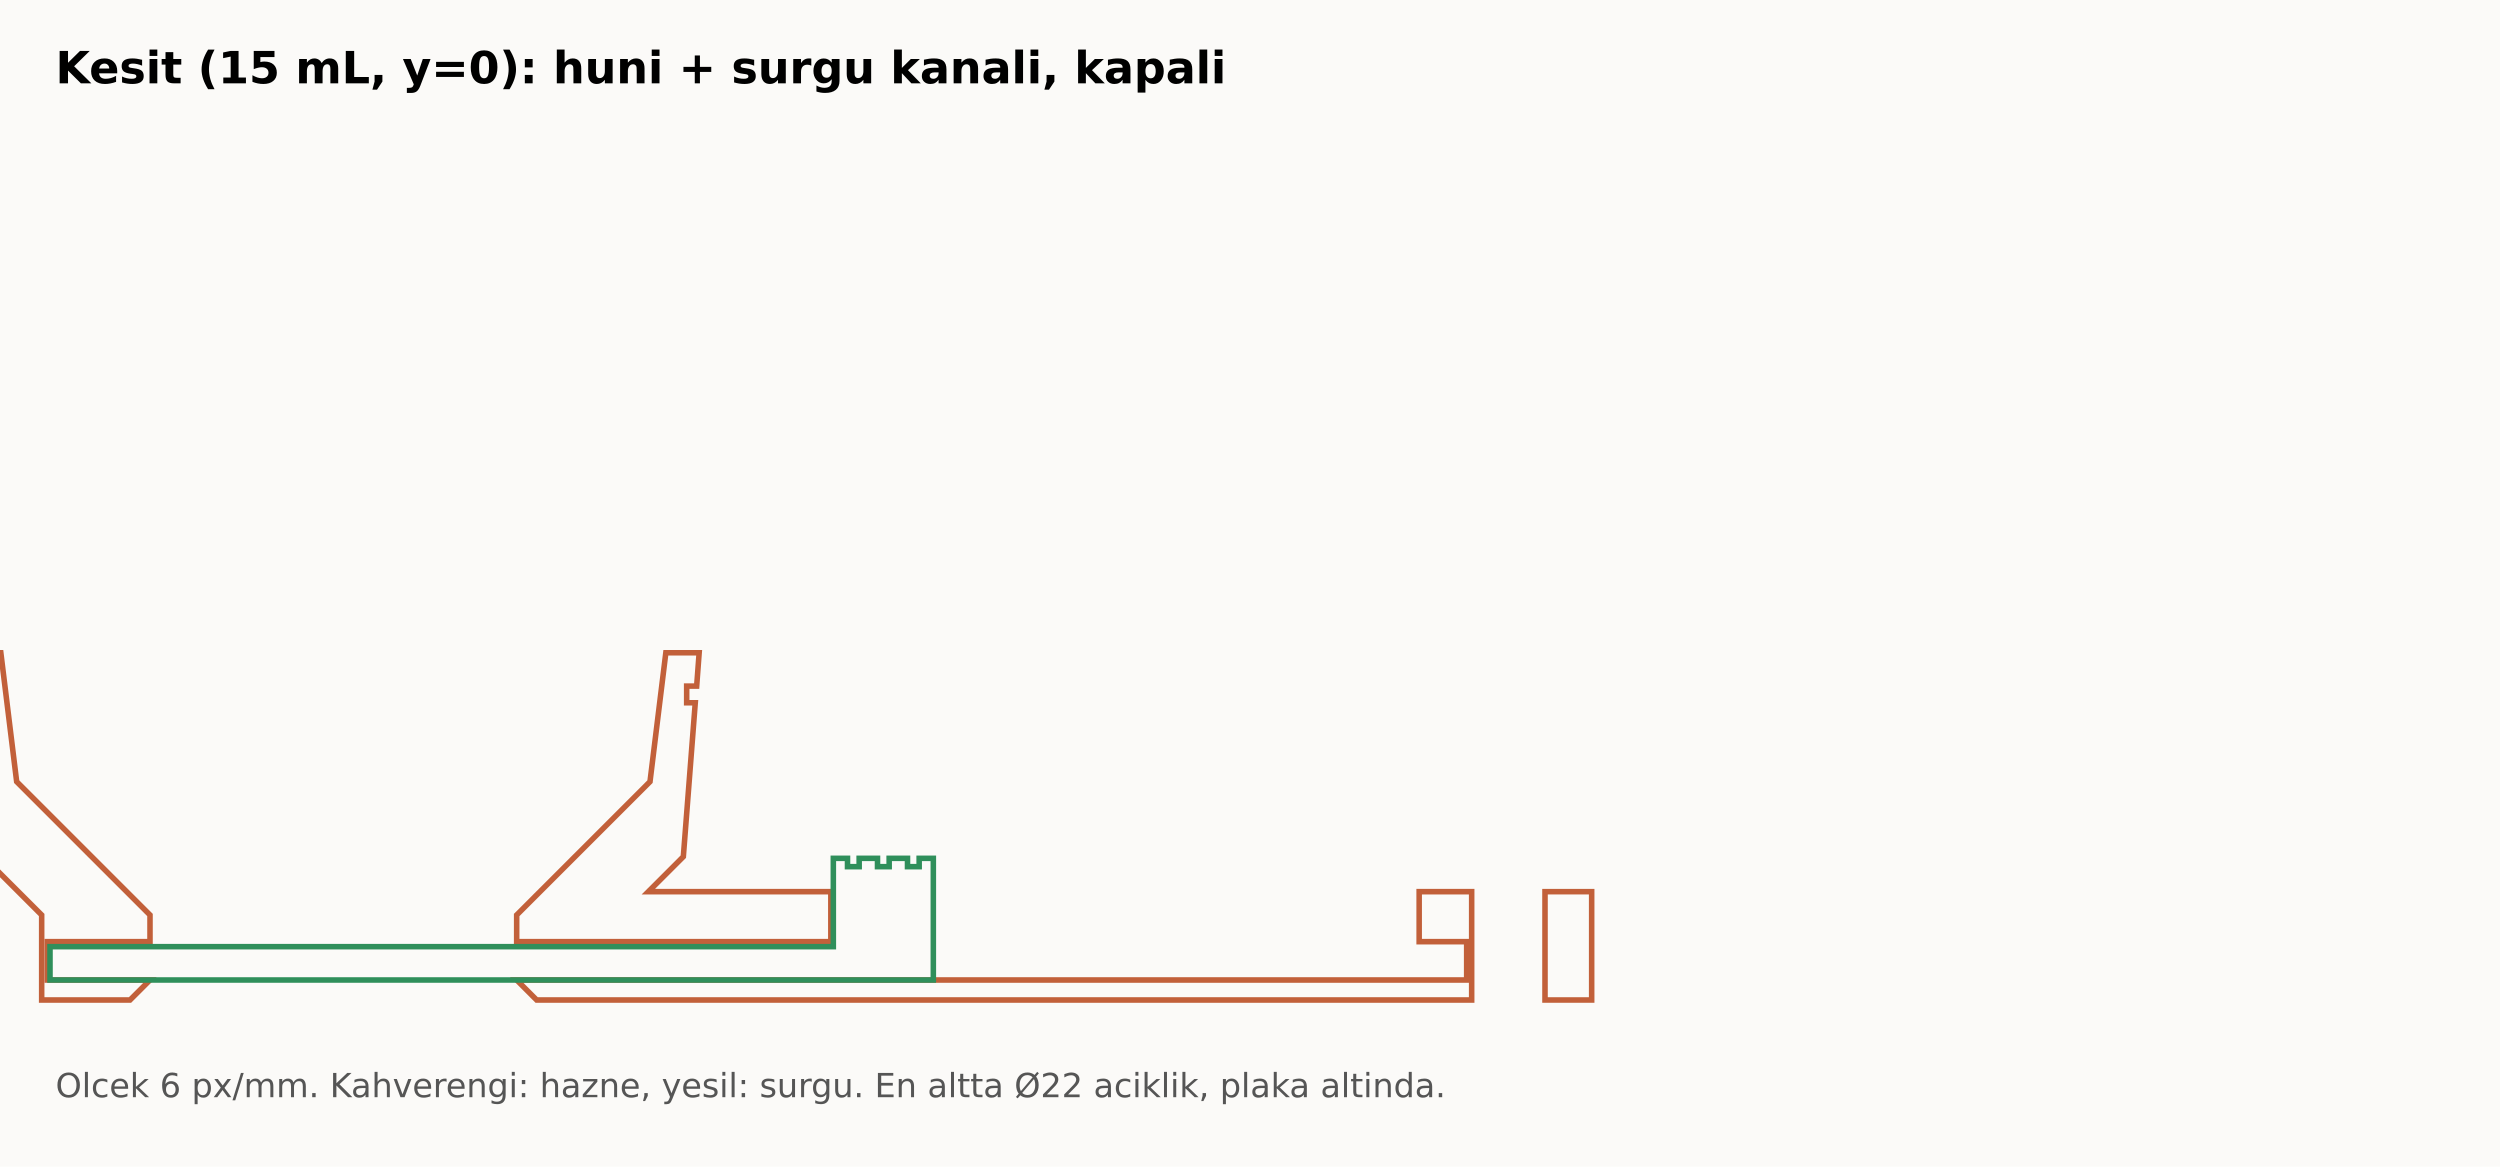
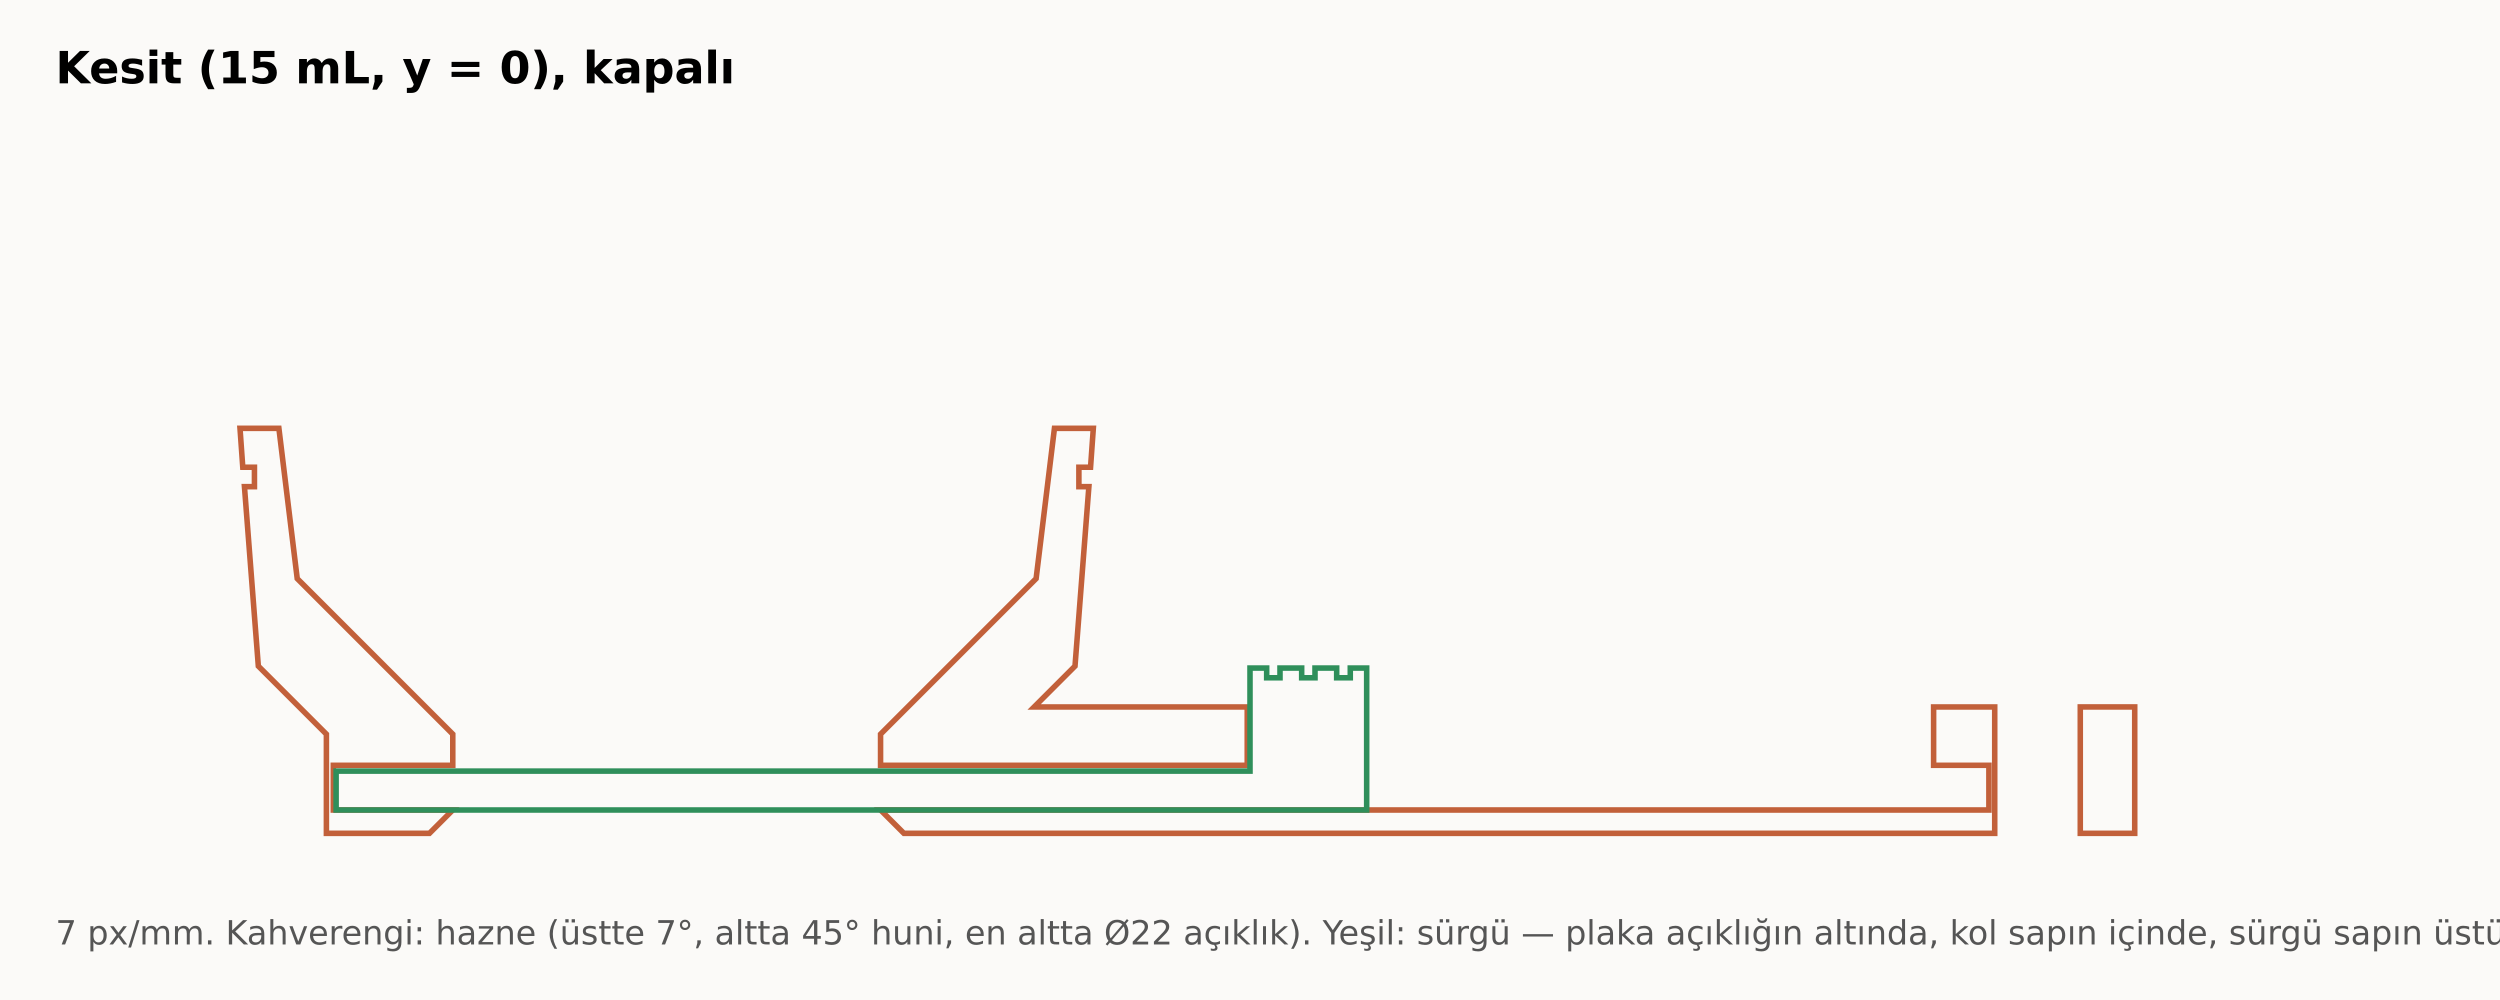
- <svg xmlns="http://www.w3.org/2000/svg" width="900" height="420" viewBox="0 0 900 420">
-   <rect width="900" height="420" fill="#fbfaf8" />
-   <path d="M36.7 360.0 L37.3 360.0 L39.5 360.0 L39.7 360.0 L40.1 360.0 L40.6 360.0 L43.1 360.0 L43.3 360.0 L43.5 360.0 L43.8 360.0 L46.6 360.0 L46.8 360.0 L54.0 352.8 L17.1 352.8 L17.1 339.0 L30.7 339.0 L37.0 339.0 L54.0 339.0 L54.0 329.4 L6.0 281.4 L0.3 235.0 L-11.7 235.0 L-10.8 247.0 L-7.2 247.0 L-7.2 253.0 L-10.3 253.0 L-6.0 308.4 L15.0 329.4 L15.0 360.0 L17.2 360.0 L19.1 360.0 L19.5 360.0 L19.6 360.0 L21.4 360.0 L23.1 360.0 L23.8 360.0 L23.9 360.0 L25.5 360.0 L26.9 360.0 L28.0 360.0 L28.0 360.0 L29.3 360.0 L30.8 360.0 L31.9 360.0 L32.0 360.0 L33.1 360.0 L33.9 360.0 L35.8 360.0 L35.9 360.0 L36.7 360.0 Z" fill="none" stroke="#c2603a" stroke-width="2" />
-   <path d="M556.9 360.0 L556.9 360.0 L573.0 360.0 L573.0 340.5 L573.0 321.0 L556.2 321.0 L556.2 360.0 L556.3 360.0 L556.5 360.0 L556.6 360.0 L556.7 360.0 L556.8 360.0 L556.8 360.0 L556.9 360.0 L556.9 360.0 L556.9 360.0 Z" fill="none" stroke="#c2603a" stroke-width="2" />
-   <path d="M485.7 360.0 L484.5 360.0 L282.0 360.0 L206.9 360.0 L201.3 360.0 L201.3 360.0 L201.3 360.0 L201.2 360.0 L201.2 360.0 L201.1 360.0 L201.1 360.0 L200.9 360.0 L200.9 360.0 L200.6 360.0 L200.6 360.0 L200.3 360.0 L200.3 360.0 L199.9 360.0 L199.8 360.0 L199.3 360.0 L199.3 360.0 L198.7 360.0 L198.6 360.0 L197.9 360.0 L197.9 360.0 L197.0 360.0 L197.0 360.0 L196.0 360.0 L195.9 360.0 L194.7 360.0 L194.6 360.0 L193.3 360.0 L193.2 360.0 L186.0 352.8 L201.3 352.8 L214.2 352.8 L225.3 352.8 L234.9 352.8 L243.3 352.8 L250.6 352.8 L257.1 352.8 L262.8 352.8 L267.9 352.8 L272.4 352.8 L276.5 352.8 L280.2 352.8 L283.5 352.8 L286.5 352.8 L289.2 352.8 L291.6 352.8 L293.8 352.8 L295.9 352.8 L297.7 352.8 L299.3 352.8 L378.0 352.8 L453.0 352.8 L528.0 352.8 L528.0 345.9 L528.0 339.0 L519.5 339.0 L510.9 339.0 L510.9 330.0 L510.9 321.0 L527.2 321.0 L527.2 321.0 L527.2 321.0 L527.3 321.0 L527.3 321.0 L527.4 321.0 L527.4 321.0 L527.5 321.0 L527.6 321.0 L527.8 321.0 L527.9 321.0 L528.1 321.0 L528.3 321.0 L528.5 321.0 L528.7 321.0 L528.9 321.0 L529.2 321.0 L529.5 321.0 L529.8 321.0 L529.8 360.0 L527.1 360.0 L524.4 360.0 L521.8 360.0 L519.3 360.0 L516.9 360.0 L514.5 360.0 L512.2 360.0 L509.9 360.0 L507.8 360.0 L505.6 360.0 L503.6 360.0 L501.6 360.0 L499.7 360.0 L497.9 360.0 L496.1 360.0 L494.4 360.0 L492.8 360.0 L491.3 360.0 L489.8 360.0 L488.4 360.0 L487.0 360.0 L485.7 360.0 Z" fill="none" stroke="#c2603a" stroke-width="2" />
-   <path d="M230.7 339.0 L233.6 339.0 L236.1 339.0 L238.4 339.0 L299.1 339.0 L299.1 330.0 L299.1 321.0 L260.5 321.0 L259.1 321.0 L257.3 321.0 L255.6 321.0 L253.3 321.0 L251.2 321.0 L248.3 321.0 L245.6 321.0 L241.9 321.0 L233.4 321.0 L246.0 308.4 L250.3 253.0 L247.2 253.0 L247.2 247.0 L250.8 247.0 L251.7 235.0 L239.7 235.0 L234.0 281.4 L186.0 329.4 L186.0 339.0 L195.0 339.0 L202.6 339.0 L209.1 339.0 L214.7 339.0 L219.5 339.0 L223.7 339.0 L227.4 339.0 L230.7 339.0 Z" fill="none" stroke="#c2603a" stroke-width="2" />
-   <path d="M131.0 340.8 L129.8 340.8 L128.7 340.8 L127.5 340.8 L126.3 340.8 L125.0 340.8 L123.7 340.8 L122.3 340.8 L120.9 340.8 L119.4 340.8 L117.8 340.8 L116.2 340.8 L114.5 340.8 L112.8 340.8 L110.9 340.8 L109.0 340.8 L107.0 340.8 L104.9 340.8 L102.6 340.8 L100.3 340.8 L97.8 340.8 L95.2 340.8 L92.5 340.8 L89.6 340.8 L86.5 340.8 L83.2 340.8 L79.7 340.8 L76.0 340.8 L72.0 340.8 L67.8 340.8 L63.2 340.8 L58.2 340.8 L52.9 340.8 L47.1 340.8 L40.8 340.8 L33.9 340.8 L26.3 340.8 L18.0 340.8 L18.0 352.8 L26.3 352.8 L33.9 352.8 L40.8 352.8 L47.1 352.8 L52.9 352.8 L58.2 352.8 L63.2 352.8 L67.8 352.8 L72.0 352.8 L76.0 352.8 L79.7 352.8 L83.2 352.8 L86.5 352.8 L89.6 352.8 L92.5 352.8 L95.2 352.8 L97.8 352.8 L100.3 352.8 L102.6 352.8 L104.9 352.8 L107.0 352.8 L109.0 352.8 L110.9 352.8 L112.8 352.8 L114.5 352.8 L116.2 352.8 L117.8 352.8 L119.4 352.8 L120.9 352.8 L122.3 352.8 L123.7 352.8 L125.0 352.8 L126.3 352.8 L127.5 352.8 L128.7 352.8 L129.8 352.8 L131.0 352.8 L132.0 352.8 L133.1 352.8 L134.1 352.8 L135.1 352.8 L136.0 352.8 L136.9 352.8 L137.8 352.8 L138.7 352.8 L139.5 352.8 L140.3 352.8 L141.1 352.8 L141.9 352.8 L142.7 352.8 L143.4 352.8 L144.1 352.8 L144.8 352.8 L145.3 352.8 L161.7 352.8 L162.7 352.8 L166.2 352.8 L186.0 352.8 L261.0 352.8 L336.0 352.8 L336.0 346.8 L336.0 341.4 L336.0 340.8 L336.0 340.8 L336.0 325.2 L336.0 309.0 L333.5 309.0 L330.9 309.0 L330.9 310.5 L330.9 312.0 L328.8 312.0 L326.7 312.0 L326.7 310.5 L326.7 309.0 L323.4 309.0 L320.1 309.0 L320.1 310.5 L320.1 312.0 L318.0 312.0 L315.9 312.0 L315.9 310.5 L315.9 309.0 L312.6 309.0 L309.3 309.0 L309.3 310.5 L309.3 312.0 L307.2 312.0 L305.1 312.0 L305.1 310.5 L305.1 309.0 L302.6 309.0 L300.0 309.0 L300.0 324.9 L300.0 340.8 L243.0 340.8 L186.0 340.8 L163.6 340.8 L162.7 340.8 L161.7 340.8 L145.3 340.8 L144.8 340.8 L144.1 340.8 L143.4 340.8 L142.7 340.8 L141.9 340.8 L141.1 340.8 L140.3 340.8 L139.5 340.8 L138.7 340.8 L137.8 340.8 L136.9 340.8 L136.0 340.8 L135.1 340.8 L134.1 340.8 L133.1 340.8 L132.0 340.8 L131.0 340.8 Z" fill="none" stroke="#2f8f5b" stroke-width="2" />
-   <text x="20" y="30" font-family="DejaVu Sans" font-size="16" font-weight="700">Kesit (15 mL, y=0): huni + surgu kanali, kapali</text>
-   <text x="20" y="395" font-family="DejaVu Sans" font-size="12" fill="#555">Olcek 6 px/mm. Kahverengi: hazne, yesil: surgu. En altta Ø22 aciklik, plaka altinda.</text>
+ <svg xmlns="http://www.w3.org/2000/svg" width="900" height="360" viewBox="0 0 900 360">
+   <rect width="900" height="360" fill="#fbfaf8" />
+   <path d="M142.8 300.0 L143.5 300.0 L146.0 300.0 L146.3 300.0 L146.8 300.0 L147.3 300.0 L150.2 300.0 L150.5 300.0 L150.8 300.0 L151.1 300.0 L154.3 300.0 L154.6 300.0 L163.0 291.6 L120.0 291.6 L120.0 275.5 L135.9 275.5 L143.2 275.5 L163.0 275.5 L163.0 264.3 L107.0 208.3 L100.4 154.2 L86.4 154.2 L87.4 168.2 L91.6 168.2 L91.6 175.2 L88.0 175.2 L93.0 239.8 L117.5 264.3 L117.5 300.0 L120.1 300.0 L122.3 300.0 L122.8 300.0 L122.8 300.0 L125.0 300.0 L126.9 300.0 L127.8 300.0 L127.9 300.0 L129.7 300.0 L131.4 300.0 L132.6 300.0 L132.7 300.0 L134.2 300.0 L135.9 300.0 L137.2 300.0 L137.3 300.0 L138.6 300.0 L139.6 300.0 L141.7 300.0 L141.9 300.0 L142.8 300.0 Z" fill="none" stroke="#c2603a" stroke-width="2" />
+   <path d="M749.7 300.0 L749.7 300.0 L768.5 300.0 L768.5 277.2 L768.5 254.5 L748.9 254.5 L748.9 300.0 L749.1 300.0 L749.2 300.0 L749.3 300.0 L749.5 300.0 L749.5 300.0 L749.6 300.0 L749.7 300.0 L749.7 300.0 L749.7 300.0 Z" fill="none" stroke="#c2603a" stroke-width="2" />
+   <path d="M666.7 300.0 L665.2 300.0 L429.0 300.0 L341.4 300.0 L334.8 300.0 L334.8 300.0 L334.8 300.0 L334.7 300.0 L334.7 300.0 L334.6 300.0 L334.6 300.0 L334.4 300.0 L334.4 300.0 L334.1 300.0 L334.0 300.0 L333.7 300.0 L333.6 300.0 L333.2 300.0 L333.1 300.0 L332.5 300.0 L332.5 300.0 L331.8 300.0 L331.7 300.0 L330.9 300.0 L330.8 300.0 L329.9 300.0 L329.8 300.0 L328.6 300.0 L328.5 300.0 L327.2 300.0 L327.1 300.0 L325.5 300.0 L325.4 300.0 L317.0 291.6 L334.8 291.6 L350.0 291.6 L362.9 291.6 L374.1 291.6 L383.8 291.6 L392.4 291.6 L399.9 291.6 L406.6 291.6 L412.5 291.6 L417.8 291.6 L422.6 291.6 L426.9 291.6 L430.7 291.6 L434.2 291.6 L437.4 291.6 L440.2 291.6 L442.8 291.6 L445.2 291.6 L447.3 291.6 L449.2 291.6 L541.0 291.6 L628.5 291.6 L716.0 291.6 L716.0 283.5 L716.0 275.5 L706.0 275.5 L696.1 275.5 L696.1 265.0 L696.1 254.5 L715.1 254.5 L715.1 254.5 L715.1 254.5 L715.1 254.5 L715.2 254.5 L715.3 254.5 L715.4 254.5 L715.5 254.5 L715.6 254.5 L715.7 254.5 L715.9 254.5 L716.1 254.5 L716.3 254.5 L716.5 254.5 L716.8 254.5 L717.1 254.5 L717.4 254.5 L717.7 254.5 L718.1 254.5 L718.1 300.0 L714.9 300.0 L711.8 300.0 L708.8 300.0 L705.9 300.0 L703.0 300.0 L700.2 300.0 L697.5 300.0 L694.9 300.0 L692.4 300.0 L689.9 300.0 L687.5 300.0 L685.2 300.0 L683.0 300.0 L680.9 300.0 L678.8 300.0 L676.9 300.0 L675.0 300.0 L673.1 300.0 L671.4 300.0 L669.7 300.0 L668.2 300.0 L666.7 300.0 Z" fill="none" stroke="#c2603a" stroke-width="2" />
+   <path d="M369.1 275.5 L372.5 275.5 L375.5 275.5 L378.2 275.5 L449.0 275.5 L449.0 265.0 L449.0 254.5 L403.9 254.5 L402.3 254.5 L400.2 254.5 L398.2 254.5 L395.5 254.5 L393.1 254.5 L389.7 254.5 L386.6 254.5 L382.2 254.5 L372.3 254.5 L387.0 239.8 L392.0 175.2 L388.4 175.2 L388.4 168.2 L392.6 168.2 L393.6 154.2 L379.6 154.2 L373.0 208.3 L317.0 264.3 L317.0 275.5 L327.5 275.5 L336.4 275.5 L343.9 275.5 L350.4 275.5 L356.1 275.5 L361.0 275.5 L365.3 275.5 L369.1 275.5 Z" fill="none" stroke="#c2603a" stroke-width="2" />
+   <path d="M252.8 277.6 L251.5 277.6 L250.1 277.6 L248.8 277.6 L247.3 277.6 L245.8 277.6 L244.3 277.6 L242.7 277.6 L241.0 277.6 L239.3 277.6 L237.5 277.6 L235.6 277.6 L233.6 277.6 L231.5 277.6 L229.4 277.6 L227.2 277.6 L224.8 277.6 L222.3 277.6 L219.7 277.6 L217.0 277.6 L214.1 277.6 L211.1 277.6 L207.9 277.6 L204.5 277.6 L200.9 277.6 L197.1 277.6 L193.0 277.6 L188.7 277.6 L184.0 277.6 L179.0 277.6 L173.7 277.6 L167.9 277.6 L161.7 277.6 L154.9 277.6 L147.6 277.6 L139.5 277.6 L130.7 277.6 L121.0 277.6 L121.0 291.6 L130.7 291.6 L139.5 291.6 L147.6 291.6 L154.9 291.6 L161.7 291.6 L167.9 291.6 L173.7 291.6 L179.0 291.6 L184.0 291.6 L188.7 291.6 L193.0 291.6 L197.1 291.6 L200.9 291.6 L204.5 291.6 L207.9 291.6 L211.1 291.6 L214.1 291.6 L217.0 291.6 L219.7 291.6 L222.3 291.6 L224.8 291.6 L227.2 291.6 L229.4 291.6 L231.5 291.6 L233.6 291.6 L235.6 291.6 L237.5 291.6 L239.3 291.6 L241.0 291.6 L242.7 291.6 L244.3 291.6 L245.8 291.6 L247.3 291.6 L248.8 291.6 L250.1 291.6 L251.5 291.6 L252.8 291.6 L254.0 291.6 L255.2 291.6 L256.4 291.6 L257.6 291.6 L258.7 291.6 L259.7 291.6 L260.8 291.6 L261.8 291.6 L262.8 291.6 L263.7 291.6 L264.7 291.6 L265.6 291.6 L266.4 291.6 L267.3 291.6 L268.1 291.6 L268.9 291.6 L269.5 291.6 L288.6 291.6 L289.8 291.6 L293.9 291.6 L317.0 291.6 L404.5 291.6 L492.0 291.6 L492.0 284.6 L492.0 278.3 L492.0 277.6 L492.0 277.6 L492.0 259.4 L492.0 240.5 L489.0 240.5 L486.1 240.5 L486.1 242.2 L486.1 244.0 L483.6 244.0 L481.2 244.0 L481.2 242.2 L481.2 240.5 L477.3 240.5 L473.4 240.5 L473.4 242.2 L473.4 244.0 L471.0 244.0 L468.6 244.0 L468.6 242.2 L468.6 240.5 L464.7 240.5 L460.8 240.5 L460.8 242.2 L460.8 244.0 L458.4 244.0 L456.0 244.0 L456.0 242.2 L456.0 240.5 L453.0 240.5 L450.0 240.5 L450.0 259.0 L450.0 277.6 L383.5 277.6 L317.0 277.6 L290.9 277.6 L289.8 277.6 L288.6 277.6 L269.5 277.6 L268.9 277.6 L268.1 277.6 L267.3 277.6 L266.4 277.6 L265.6 277.6 L264.7 277.6 L263.7 277.6 L262.8 277.6 L261.8 277.6 L260.8 277.6 L259.7 277.6 L258.7 277.6 L257.6 277.6 L256.4 277.6 L255.2 277.6 L254.0 277.6 L252.8 277.6 Z" fill="none" stroke="#2f8f5b" stroke-width="2" />
+   <text x="20" y="30" font-family="DejaVu Sans" font-size="16" font-weight="700">Kesit (15 mL, y = 0), kapalı</text>
+   <text x="20" y="340" font-family="DejaVu Sans" font-size="12" fill="#555">7 px/mm. Kahverengi: hazne (üstte 7°, altta 45° huni, en altta Ø22 açıklık). Yeşil: sürgü — plaka açıklığın altında, kol sapın içinde, sürgü sapın üstünde.</text>
</svg>
